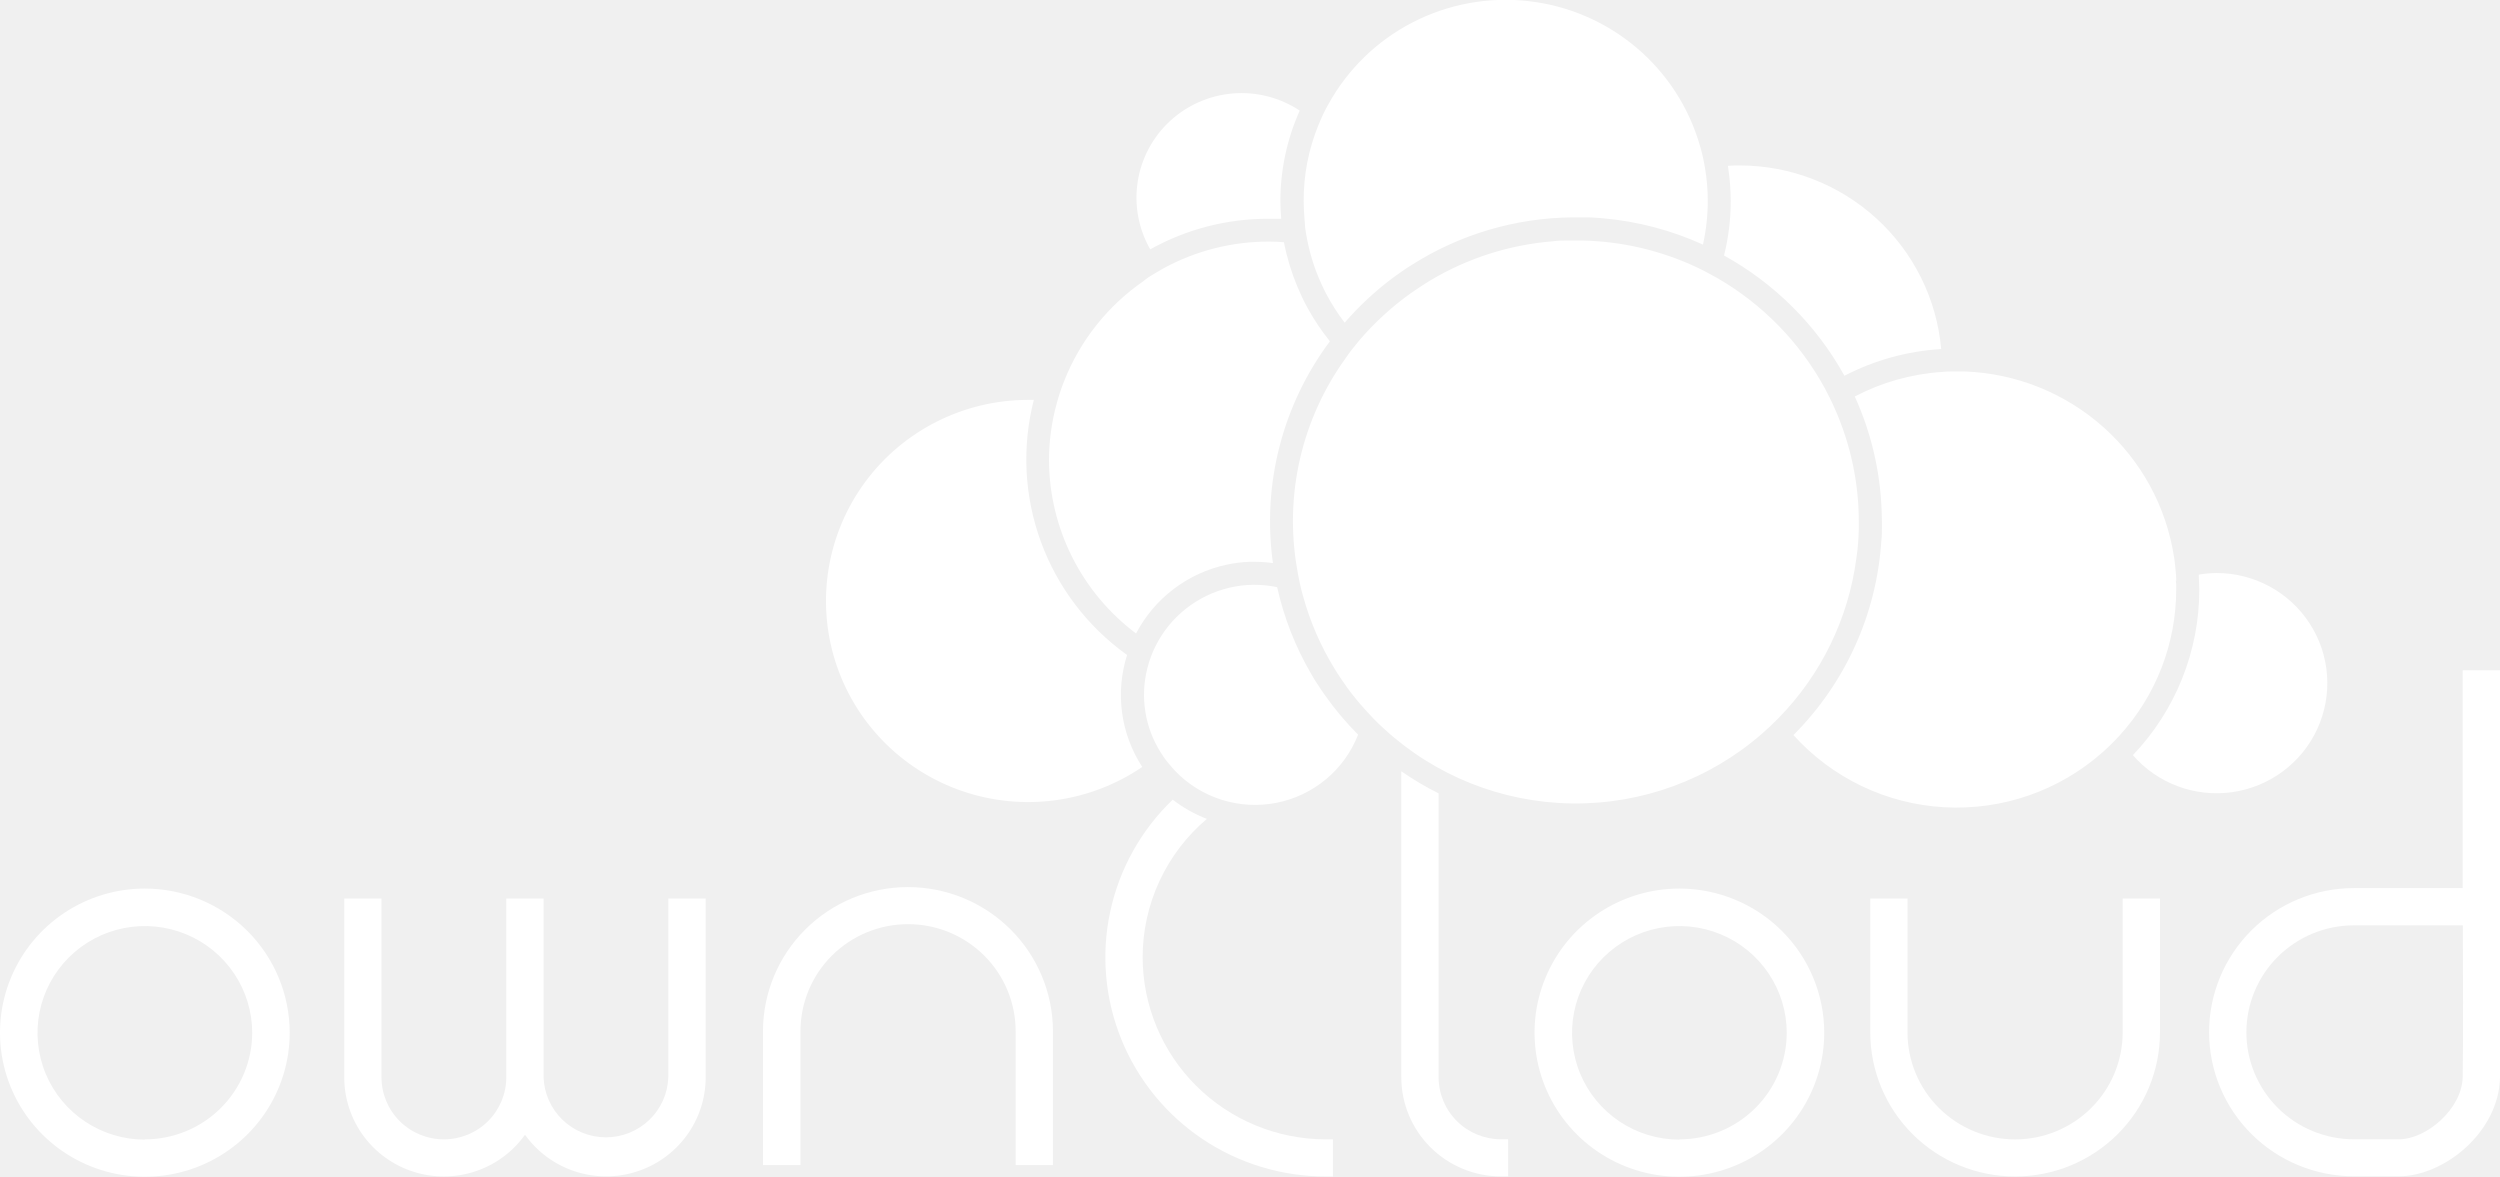
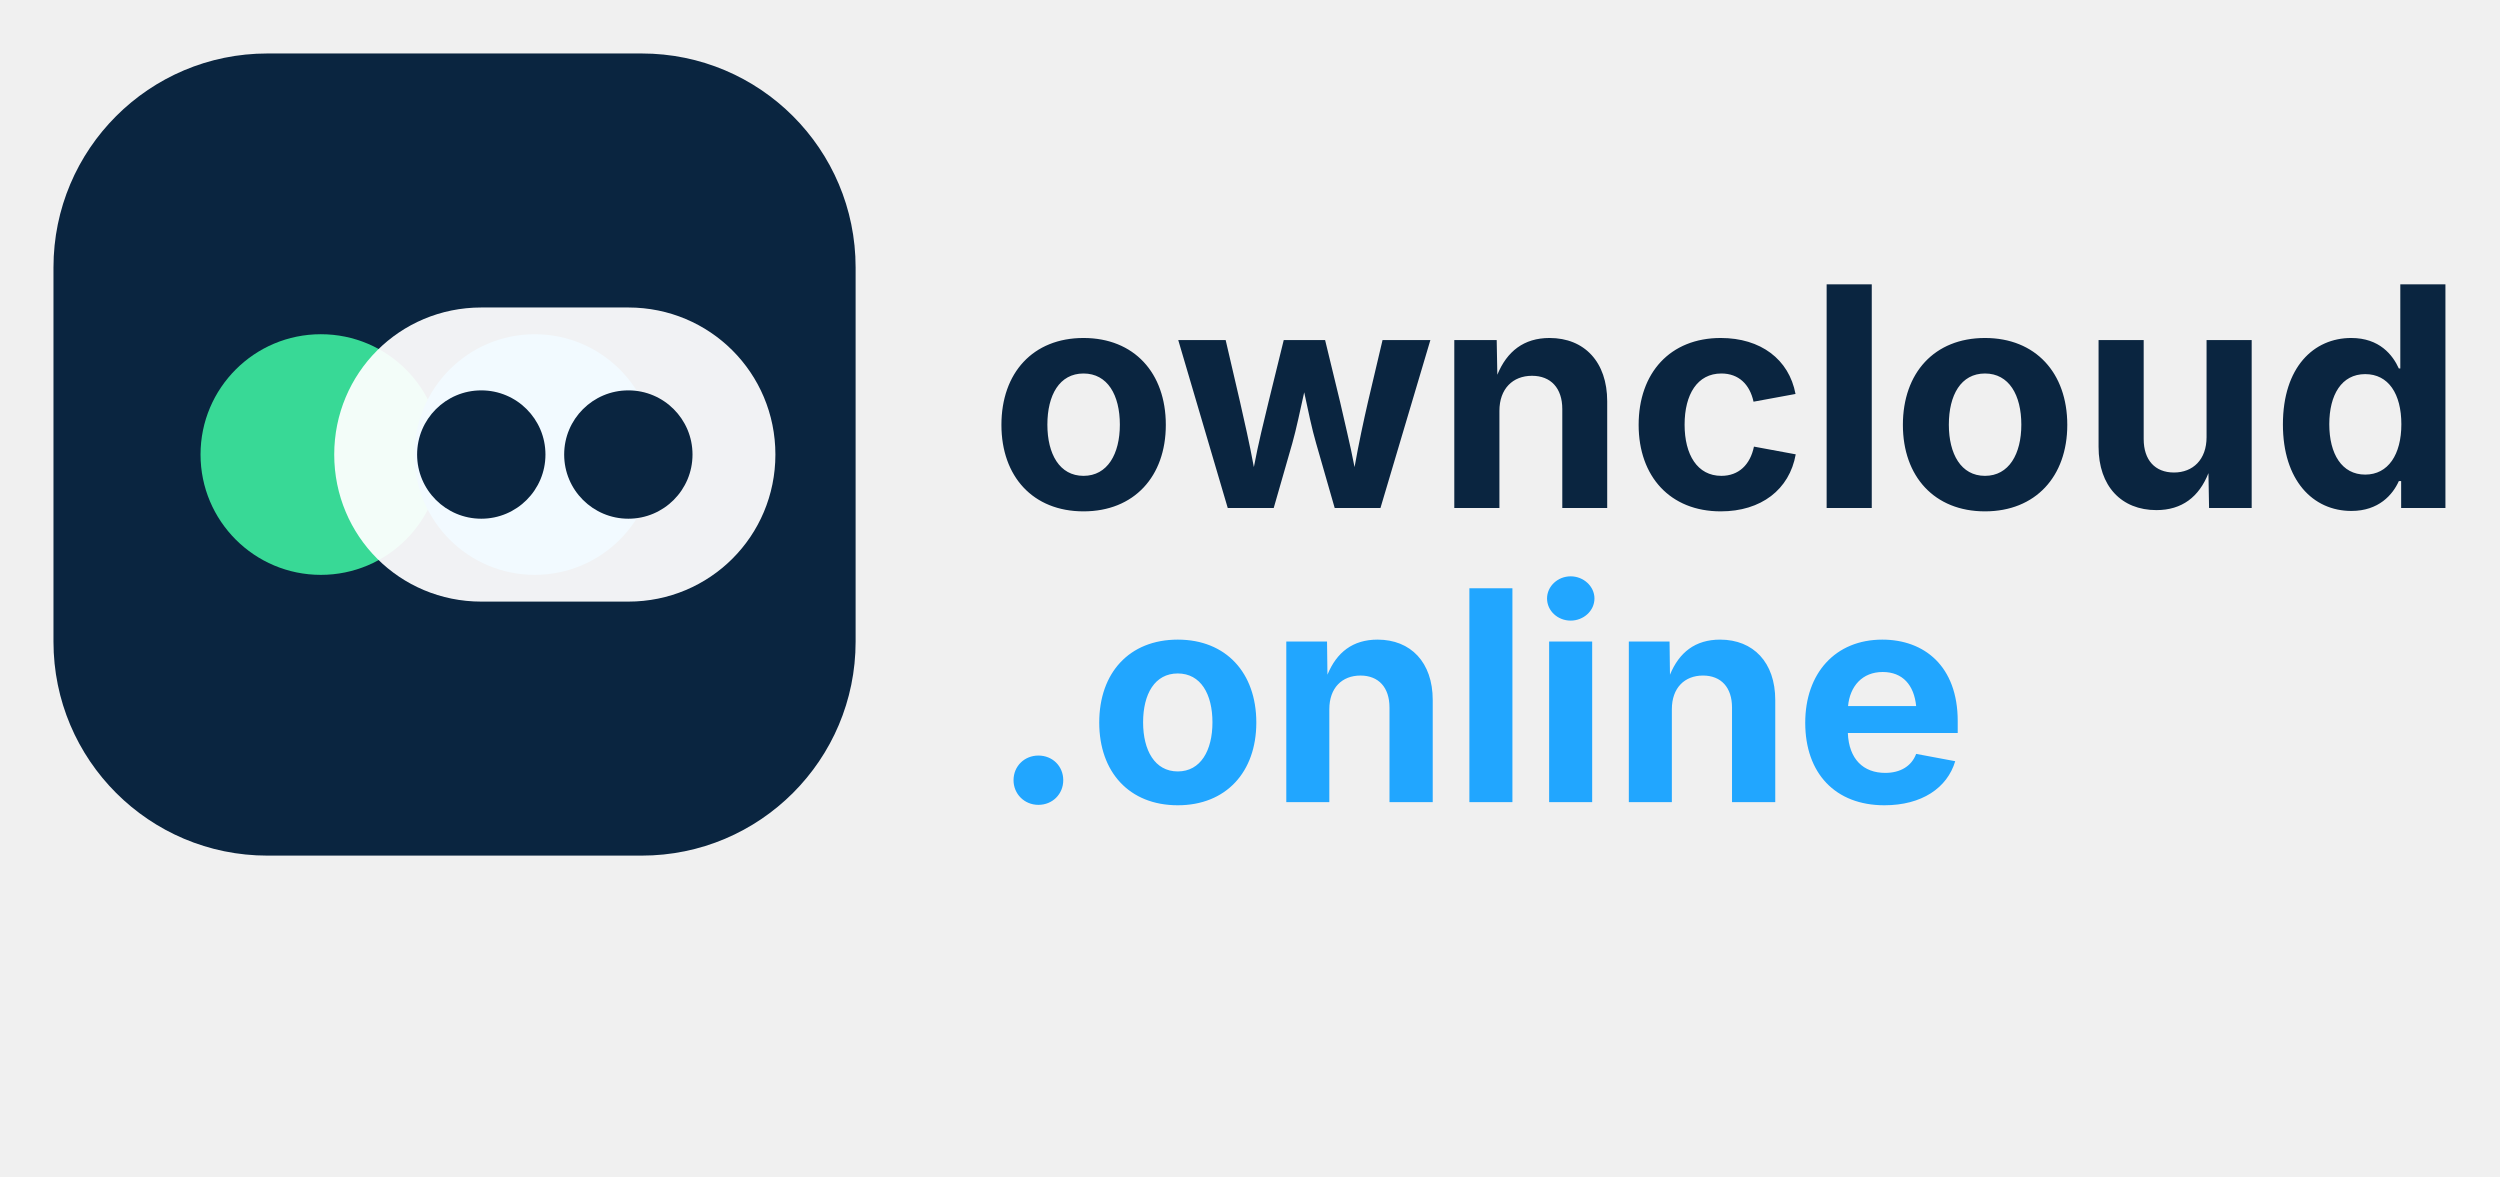
<svg xmlns="http://www.w3.org/2000/svg" width="187" height="88" viewBox="0 0 187 88" fill="none">
-   <g clip-path="url(#clip0)">
-     <path d="M10.835 66.464C8.692 66.464 6.597 67.096 4.815 68.281C3.034 69.465 1.645 71.148 0.825 73.118C0.005 75.087 -0.21 77.254 0.208 79.345C0.626 81.436 1.658 83.356 3.174 84.863C4.689 86.371 6.619 87.397 8.721 87.813C10.823 88.229 13.002 88.015 14.981 87.2C16.961 86.384 18.653 85.002 19.844 83.23C21.035 81.458 21.67 79.374 21.67 77.242C21.667 74.385 20.525 71.645 18.494 69.624C16.462 67.603 13.708 66.467 10.835 66.464ZM10.835 85.244C9.247 85.244 7.694 84.776 6.374 83.898C5.053 83.021 4.024 81.773 3.417 80.314C2.809 78.854 2.65 77.248 2.96 75.699C3.269 74.15 4.034 72.726 5.157 71.609C6.28 70.492 7.711 69.731 9.268 69.423C10.826 69.115 12.441 69.273 13.908 69.878C15.375 70.482 16.629 71.506 17.511 72.82C18.394 74.133 18.865 75.677 18.865 77.257C18.859 79.372 18.011 81.398 16.506 82.892C15 84.386 12.961 85.224 10.835 85.224V85.244Z" fill="white" />
-     <path d="M50.526 67.208H49.989V80.582C49.95 81.786 49.441 82.928 48.57 83.766C47.7 84.604 46.536 85.072 45.325 85.072C44.113 85.072 42.95 84.604 42.079 83.766C41.209 82.928 40.7 81.786 40.66 80.582V67.208H37.87V80.582C37.87 81.813 37.378 82.994 36.503 83.865C35.627 84.735 34.44 85.224 33.203 85.224C31.965 85.224 30.778 84.735 29.902 83.865C29.027 82.994 28.535 81.813 28.535 80.582V67.208H25.75V80.582C25.748 82.154 26.249 83.686 27.18 84.956C28.111 86.226 29.425 87.169 30.93 87.648C32.436 88.126 34.055 88.116 35.554 87.618C37.054 87.121 38.355 86.162 39.27 84.88C40.186 86.16 41.487 87.117 42.985 87.613C44.483 88.109 46.101 88.119 47.605 87.64C49.109 87.162 50.422 86.22 51.353 84.952C52.284 83.683 52.785 82.153 52.785 80.582V67.208H50.531H50.526Z" fill="white" />
-     <path d="M67.906 66.354C65.033 66.357 62.278 67.493 60.247 69.514C58.216 71.535 57.073 74.275 57.071 77.132V87.146H59.876V77.132C59.876 75.009 60.724 72.973 62.233 71.472C63.742 69.971 65.789 69.127 67.923 69.127C70.057 69.127 72.104 69.971 73.613 71.472C75.123 72.973 75.97 75.009 75.97 77.132V87.146H78.761V77.132C78.757 74.272 77.611 71.529 75.576 69.508C73.54 67.488 70.781 66.353 67.906 66.354Z" fill="white" />
-     <path d="M125.619 66.464C123.476 66.464 121.381 67.096 119.599 68.281C117.817 69.465 116.428 71.148 115.608 73.118C114.788 75.087 114.574 77.254 114.992 79.345C115.41 81.436 116.442 83.356 117.957 84.863C119.472 86.371 121.403 87.397 123.505 87.813C125.606 88.229 127.785 88.015 129.765 87.2C131.745 86.384 133.437 85.002 134.627 83.23C135.818 81.458 136.453 79.374 136.453 77.242C136.451 74.385 135.308 71.645 133.277 69.624C131.246 67.603 128.491 66.467 125.619 66.464ZM125.619 85.244C124.03 85.244 122.478 84.776 121.157 83.898C119.837 83.021 118.808 81.773 118.2 80.314C117.592 78.854 117.433 77.248 117.743 75.699C118.053 74.15 118.818 72.726 119.941 71.609C121.064 70.492 122.494 69.731 124.052 69.423C125.61 69.115 127.224 69.273 128.691 69.878C130.159 70.482 131.413 71.506 132.295 72.82C133.177 74.133 133.648 75.677 133.648 77.257C133.643 79.372 132.795 81.398 131.289 82.892C129.784 84.386 127.745 85.224 125.619 85.224V85.244Z" fill="white" />
-     <path d="M159.313 67.208H158.776V77.222C158.776 79.345 157.928 81.381 156.419 82.882C154.91 84.384 152.863 85.227 150.729 85.227C148.594 85.227 146.548 84.384 145.038 82.882C143.529 81.381 142.681 79.345 142.681 77.222V67.208H139.896V77.222C139.896 80.081 141.038 82.822 143.07 84.843C145.102 86.865 147.858 88 150.731 88C153.605 88 156.361 86.865 158.393 84.843C160.425 82.822 161.566 80.081 161.566 77.222V67.208H159.313Z" fill="white" />
-     <path d="M187 50.669V50.135H184.21V66.429H176.075C173.201 66.429 170.445 67.565 168.413 69.586C166.381 71.607 165.24 74.349 165.24 77.207C165.24 80.066 166.381 82.807 168.413 84.828C170.445 86.85 173.201 87.985 176.075 87.985H179.442C182.805 87.985 186.925 84.685 187 80.592V50.669ZM184.21 80.552C184.165 82.953 181.49 85.219 179.442 85.219H176.075C173.941 85.219 171.895 84.376 170.386 82.876C168.878 81.375 168.03 79.34 168.03 77.217C168.03 75.095 168.878 73.059 170.386 71.559C171.895 70.058 173.941 69.215 176.075 69.215H184.22C184.23 71.786 184.255 78.076 184.21 80.552Z" fill="white" />
-     <path d="M107.607 80.582V59.346C106.638 58.862 105.706 58.31 104.817 57.693V80.582C104.819 82.548 105.606 84.433 107.004 85.823C108.402 87.212 110.298 87.994 112.274 87.995H112.806V85.219H112.274C111.038 85.218 109.852 84.729 108.977 83.86C108.102 82.991 107.61 81.812 107.607 80.582Z" fill="white" />
-     <path d="M85.47 71.601C85.471 69.633 85.9 67.689 86.729 65.902C87.558 64.115 88.767 62.529 90.273 61.253C89.355 60.9 88.495 60.416 87.719 59.815C85.354 62.083 83.726 65.003 83.042 68.198C82.358 71.394 82.65 74.721 83.88 77.75C85.111 80.78 87.223 83.374 89.947 85.201C92.671 87.027 95.881 88.002 99.166 88H99.703V85.224H99.166C95.535 85.22 92.054 83.784 89.486 81.23C86.919 78.676 85.474 75.213 85.47 71.601Z" fill="white" />
-     <path d="M86.037 18.65C85.162 17.122 84.831 15.344 85.097 13.604C85.363 11.865 86.212 10.266 87.505 9.065C88.798 7.865 90.46 7.134 92.223 6.99C93.986 6.846 95.746 7.297 97.219 8.272C96.266 10.404 95.773 12.712 95.773 15.046C95.773 15.49 95.799 15.93 95.834 16.364C95.522 16.364 95.216 16.364 94.905 16.364C91.8 16.352 88.746 17.14 86.037 18.65ZM84.306 48.992C81.35 46.878 79.104 43.926 77.859 40.523C76.615 37.119 76.43 33.422 77.33 29.912H76.879C74.512 29.916 72.179 30.473 70.068 31.538C67.956 32.602 66.126 34.145 64.724 36.042C63.321 37.938 62.386 40.136 61.993 42.458C61.6 44.78 61.761 47.161 62.462 49.41C63.164 51.658 64.386 53.712 66.031 55.405C67.675 57.098 69.697 58.384 71.932 59.158C74.167 59.932 76.554 60.174 78.9 59.863C81.246 59.552 83.487 58.698 85.44 57.369C84.643 56.142 84.127 54.755 83.931 53.307C83.735 51.858 83.863 50.385 84.306 48.992ZM84.984 47.37C85.665 46.074 86.623 44.942 87.792 44.056C88.961 43.169 90.312 42.548 91.749 42.238C92.03 42.178 92.311 42.128 92.597 42.093C92.883 42.058 93.164 42.033 93.455 42.023H93.846C94.305 42.024 94.762 42.056 95.216 42.118C94.393 36.246 95.923 30.288 99.477 25.529C98.838 24.738 98.272 23.891 97.786 22.998C97.65 22.744 97.52 22.499 97.394 22.23C97.269 21.96 97.153 21.706 97.043 21.441C96.595 20.37 96.258 19.256 96.039 18.116C95.658 18.086 95.272 18.071 94.885 18.071C92.142 18.07 89.442 18.757 87.036 20.068C86.775 20.213 86.534 20.358 86.273 20.512C86.012 20.667 85.772 20.822 85.551 21.012C82.865 22.866 80.793 25.472 79.599 28.5C79.493 28.764 79.393 29.039 79.303 29.313C79.212 29.588 79.127 29.863 79.052 30.142C78.662 31.544 78.464 32.991 78.465 34.445C78.477 36.953 79.07 39.425 80.198 41.668C81.326 43.911 82.958 45.866 84.969 47.38L84.984 47.37ZM137.969 28.105C140.212 26.941 142.676 26.261 145.201 26.108C144.868 22.363 143.138 18.877 140.352 16.336C137.566 13.795 133.925 12.382 130.145 12.375C129.844 12.375 129.543 12.375 129.247 12.405C129.386 13.28 129.456 14.165 129.458 15.051C129.458 16.419 129.29 17.782 128.956 19.11C132.752 21.208 135.876 24.33 137.969 28.115V28.105ZM97.68 17.402C97.731 17.707 97.791 18.006 97.856 18.306C98.007 18.984 98.205 19.651 98.448 20.303C98.559 20.587 98.674 20.867 98.8 21.146C98.925 21.426 99.05 21.686 99.186 21.95C99.588 22.717 100.055 23.448 100.581 24.137C101.633 22.922 102.81 21.821 104.094 20.852C104.335 20.667 104.596 20.492 104.837 20.318C105.078 20.143 105.339 19.978 105.595 19.819C109.179 17.538 113.335 16.305 117.589 16.259H117.89C118.176 16.259 118.457 16.259 118.743 16.259C119.135 16.259 119.521 16.299 119.907 16.329C122.493 16.556 125.02 17.222 127.38 18.296C127.62 17.222 127.742 16.126 127.741 15.026C127.742 14.206 127.673 13.388 127.536 12.58C127.49 12.295 127.435 12.016 127.375 11.741C127.315 11.467 127.24 11.182 127.159 10.913C126.34 8.045 124.683 5.485 122.398 3.557C120.113 1.629 117.303 0.419 114.326 0.083C111.348 -0.254 108.338 0.298 105.676 1.667C103.014 3.036 100.822 5.161 99.377 7.773C99.231 8.032 99.096 8.272 98.965 8.561C98.835 8.851 98.709 9.125 98.594 9.415C97.871 11.205 97.504 13.117 97.515 15.046C97.515 15.545 97.545 16.044 97.59 16.544C97.595 16.828 97.635 17.123 97.68 17.412V17.402ZM165.797 42.862C165.351 42.866 164.906 42.906 164.467 42.982C164.467 43.351 164.507 43.725 164.507 44.105C164.508 48.713 162.729 53.145 159.539 56.485C160.446 57.529 161.603 58.33 162.902 58.813C164.202 59.297 165.602 59.448 166.976 59.253C168.349 59.057 169.651 58.522 170.763 57.695C171.874 56.868 172.758 55.777 173.335 54.522C173.911 53.267 174.162 51.887 174.063 50.511C173.964 49.134 173.519 47.804 172.768 46.644C172.018 45.483 170.986 44.528 169.768 43.867C168.55 43.206 167.184 42.861 165.797 42.862ZM162.786 43.441C162.786 43.141 162.751 42.847 162.725 42.552C162.7 42.258 162.66 41.968 162.62 41.679C162.045 37.914 160.168 34.467 157.313 31.931C154.457 29.396 150.802 27.93 146.977 27.786C146.782 27.786 146.581 27.786 146.38 27.786H146.119C145.833 27.786 145.547 27.786 145.261 27.821C142.981 27.971 140.758 28.597 138.737 29.658C139.953 32.331 140.635 35.213 140.744 38.144C140.744 38.444 140.769 38.743 140.769 39.048C140.769 39.138 140.769 39.223 140.769 39.307C140.769 39.692 140.769 40.076 140.724 40.456C140.372 45.93 138.036 51.091 134.15 54.983C137.046 58.199 141.106 60.141 145.439 60.383C149.772 60.625 154.025 59.148 157.265 56.276C157.486 56.081 157.702 55.881 157.908 55.676C158.113 55.472 158.324 55.257 158.525 55.037C161.267 52.04 162.784 48.132 162.781 44.08C162.791 43.87 162.781 43.651 162.756 43.431L162.786 43.441ZM98.549 51.184C98.388 50.929 98.228 50.684 98.077 50.41C96.897 48.39 96.038 46.201 95.532 43.92C94.978 43.803 94.413 43.745 93.846 43.745H93.666C93.38 43.75 93.096 43.77 92.812 43.805C92.521 43.845 92.24 43.895 91.964 43.96C90.771 44.24 89.654 44.779 88.695 45.54C87.736 46.3 86.959 47.263 86.419 48.358C86.293 48.618 86.178 48.857 86.078 49.152C85.977 49.425 85.892 49.703 85.822 49.986C85.55 51.049 85.499 52.157 85.672 53.241C85.844 54.325 86.237 55.362 86.825 56.29C86.981 56.535 87.147 56.79 87.327 56.999C87.508 57.209 87.684 57.439 87.879 57.643C88.839 58.65 90.038 59.398 91.367 59.819C92.695 60.24 94.109 60.32 95.477 60.052C96.845 59.783 98.122 59.175 99.19 58.283C100.258 57.392 101.082 56.246 101.585 54.953C100.663 54.028 99.824 53.026 99.076 51.957C98.88 51.683 98.714 51.433 98.549 51.174V51.184ZM138.983 40.66C139.013 40.296 139.028 39.937 139.038 39.567C139.038 39.387 139.038 39.208 139.038 39.028C139.039 36.105 138.423 33.214 137.231 30.541C137.116 30.277 136.996 30.017 136.865 29.758C136.735 29.498 136.609 29.258 136.474 28.999C134.602 25.584 131.825 22.745 128.444 20.792L127.681 20.378C127.425 20.243 127.179 20.113 126.903 19.988C124.232 18.735 121.325 18.055 118.372 17.991H117.87C117.664 17.991 117.463 17.991 117.263 17.991C116.896 17.991 116.535 17.991 116.179 18.046C112.931 18.302 109.788 19.304 106.995 20.972C106.739 21.126 106.493 21.281 106.247 21.446C106.001 21.611 105.745 21.775 105.509 21.945C104.101 22.953 102.821 24.127 101.695 25.439C101.51 25.659 101.324 25.889 101.148 26.113C100.973 26.338 100.797 26.573 100.646 26.802C99.023 29.053 97.867 31.602 97.244 34.302C96.621 37.002 96.544 39.798 97.018 42.527C97.073 42.857 97.133 43.186 97.204 43.526C97.274 43.865 97.369 44.23 97.465 44.574C97.985 46.48 98.775 48.304 99.808 49.99C99.959 50.24 100.119 50.49 100.285 50.734C100.451 50.979 100.626 51.233 100.787 51.458C101.18 51.995 101.6 52.511 102.047 53.006C102.287 53.28 102.548 53.545 102.789 53.804C103.03 54.064 103.266 54.269 103.512 54.498C107.345 58.034 112.36 60.029 117.587 60.098C122.814 60.167 127.88 58.306 131.806 54.873C132.022 54.683 132.233 54.493 132.439 54.299C132.644 54.104 132.855 53.894 133.061 53.685C136.237 50.432 138.27 46.245 138.857 41.749C138.918 41.369 138.958 41.005 138.983 40.65V40.66Z" fill="white" />
-   </g>
-   <defs>
-     <clipPath id="clip0">
-       <rect width="187" height="88" fill="white" />
-     </clipPath>
-   </defs>
+   <rect x="4" y="4" width="60" height="60" rx="16" fill="#0A2540" />
+   <circle cx="24" cy="34" r="9" fill="#38D996" />
+   <circle cx="40" cy="34" r="9" fill="#21A6FF" />
+   <path d="M25 34C25 27.9 29.9 23 36 23H47C53.1 23 58 27.9 58 34C58 40.1 53.1 45 47 45H36C29.9 45 25 40.1 25 34Z" fill="white" fill-opacity=".94" />
+   <circle cx="36" cy="34" r="4.8" fill="#0A2540" />
+   <circle cx="47" cy="34" r="4.8" fill="#0A2540" />
+   <text x="74" y="38" fill="#0A2540" font-family="Inter, Segoe UI, Arial, sans-serif" font-size="23" font-weight="700">owncloud</text>
+   <text x="74" y="60" fill="#21A6FF" font-family="Inter, Segoe UI, Arial, sans-serif" font-size="22" font-weight="700">.online</text>
</svg>
